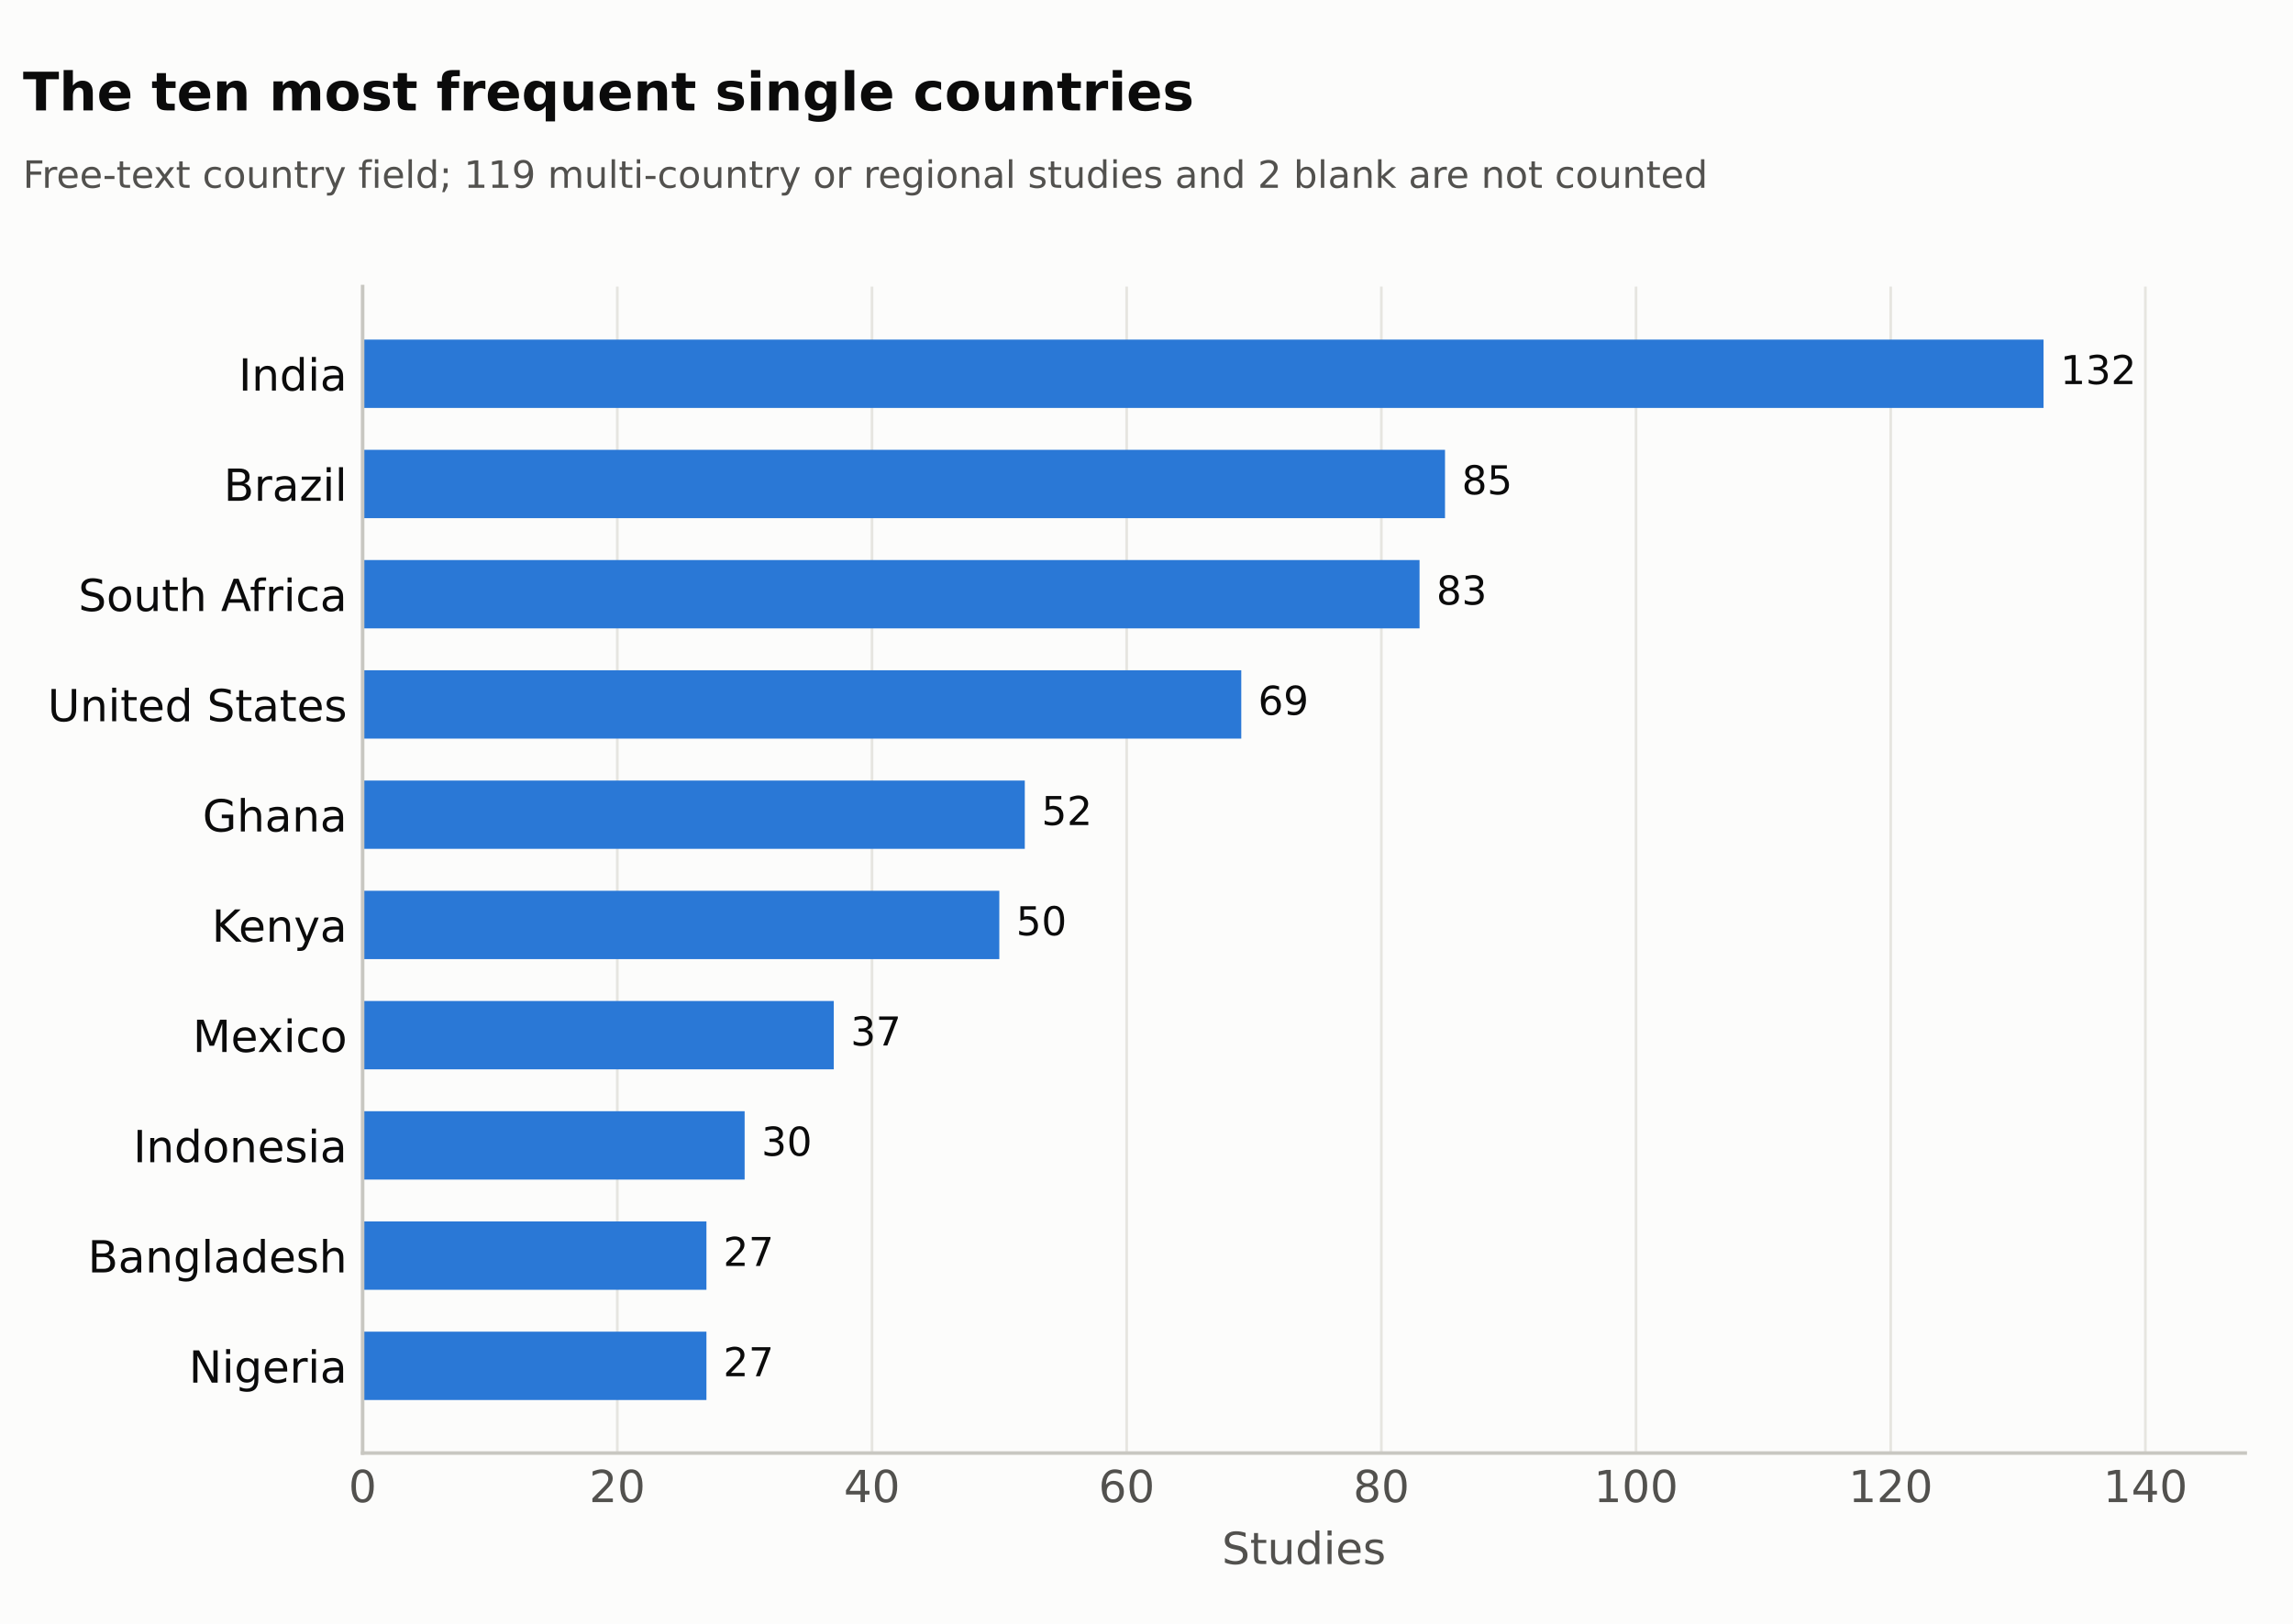
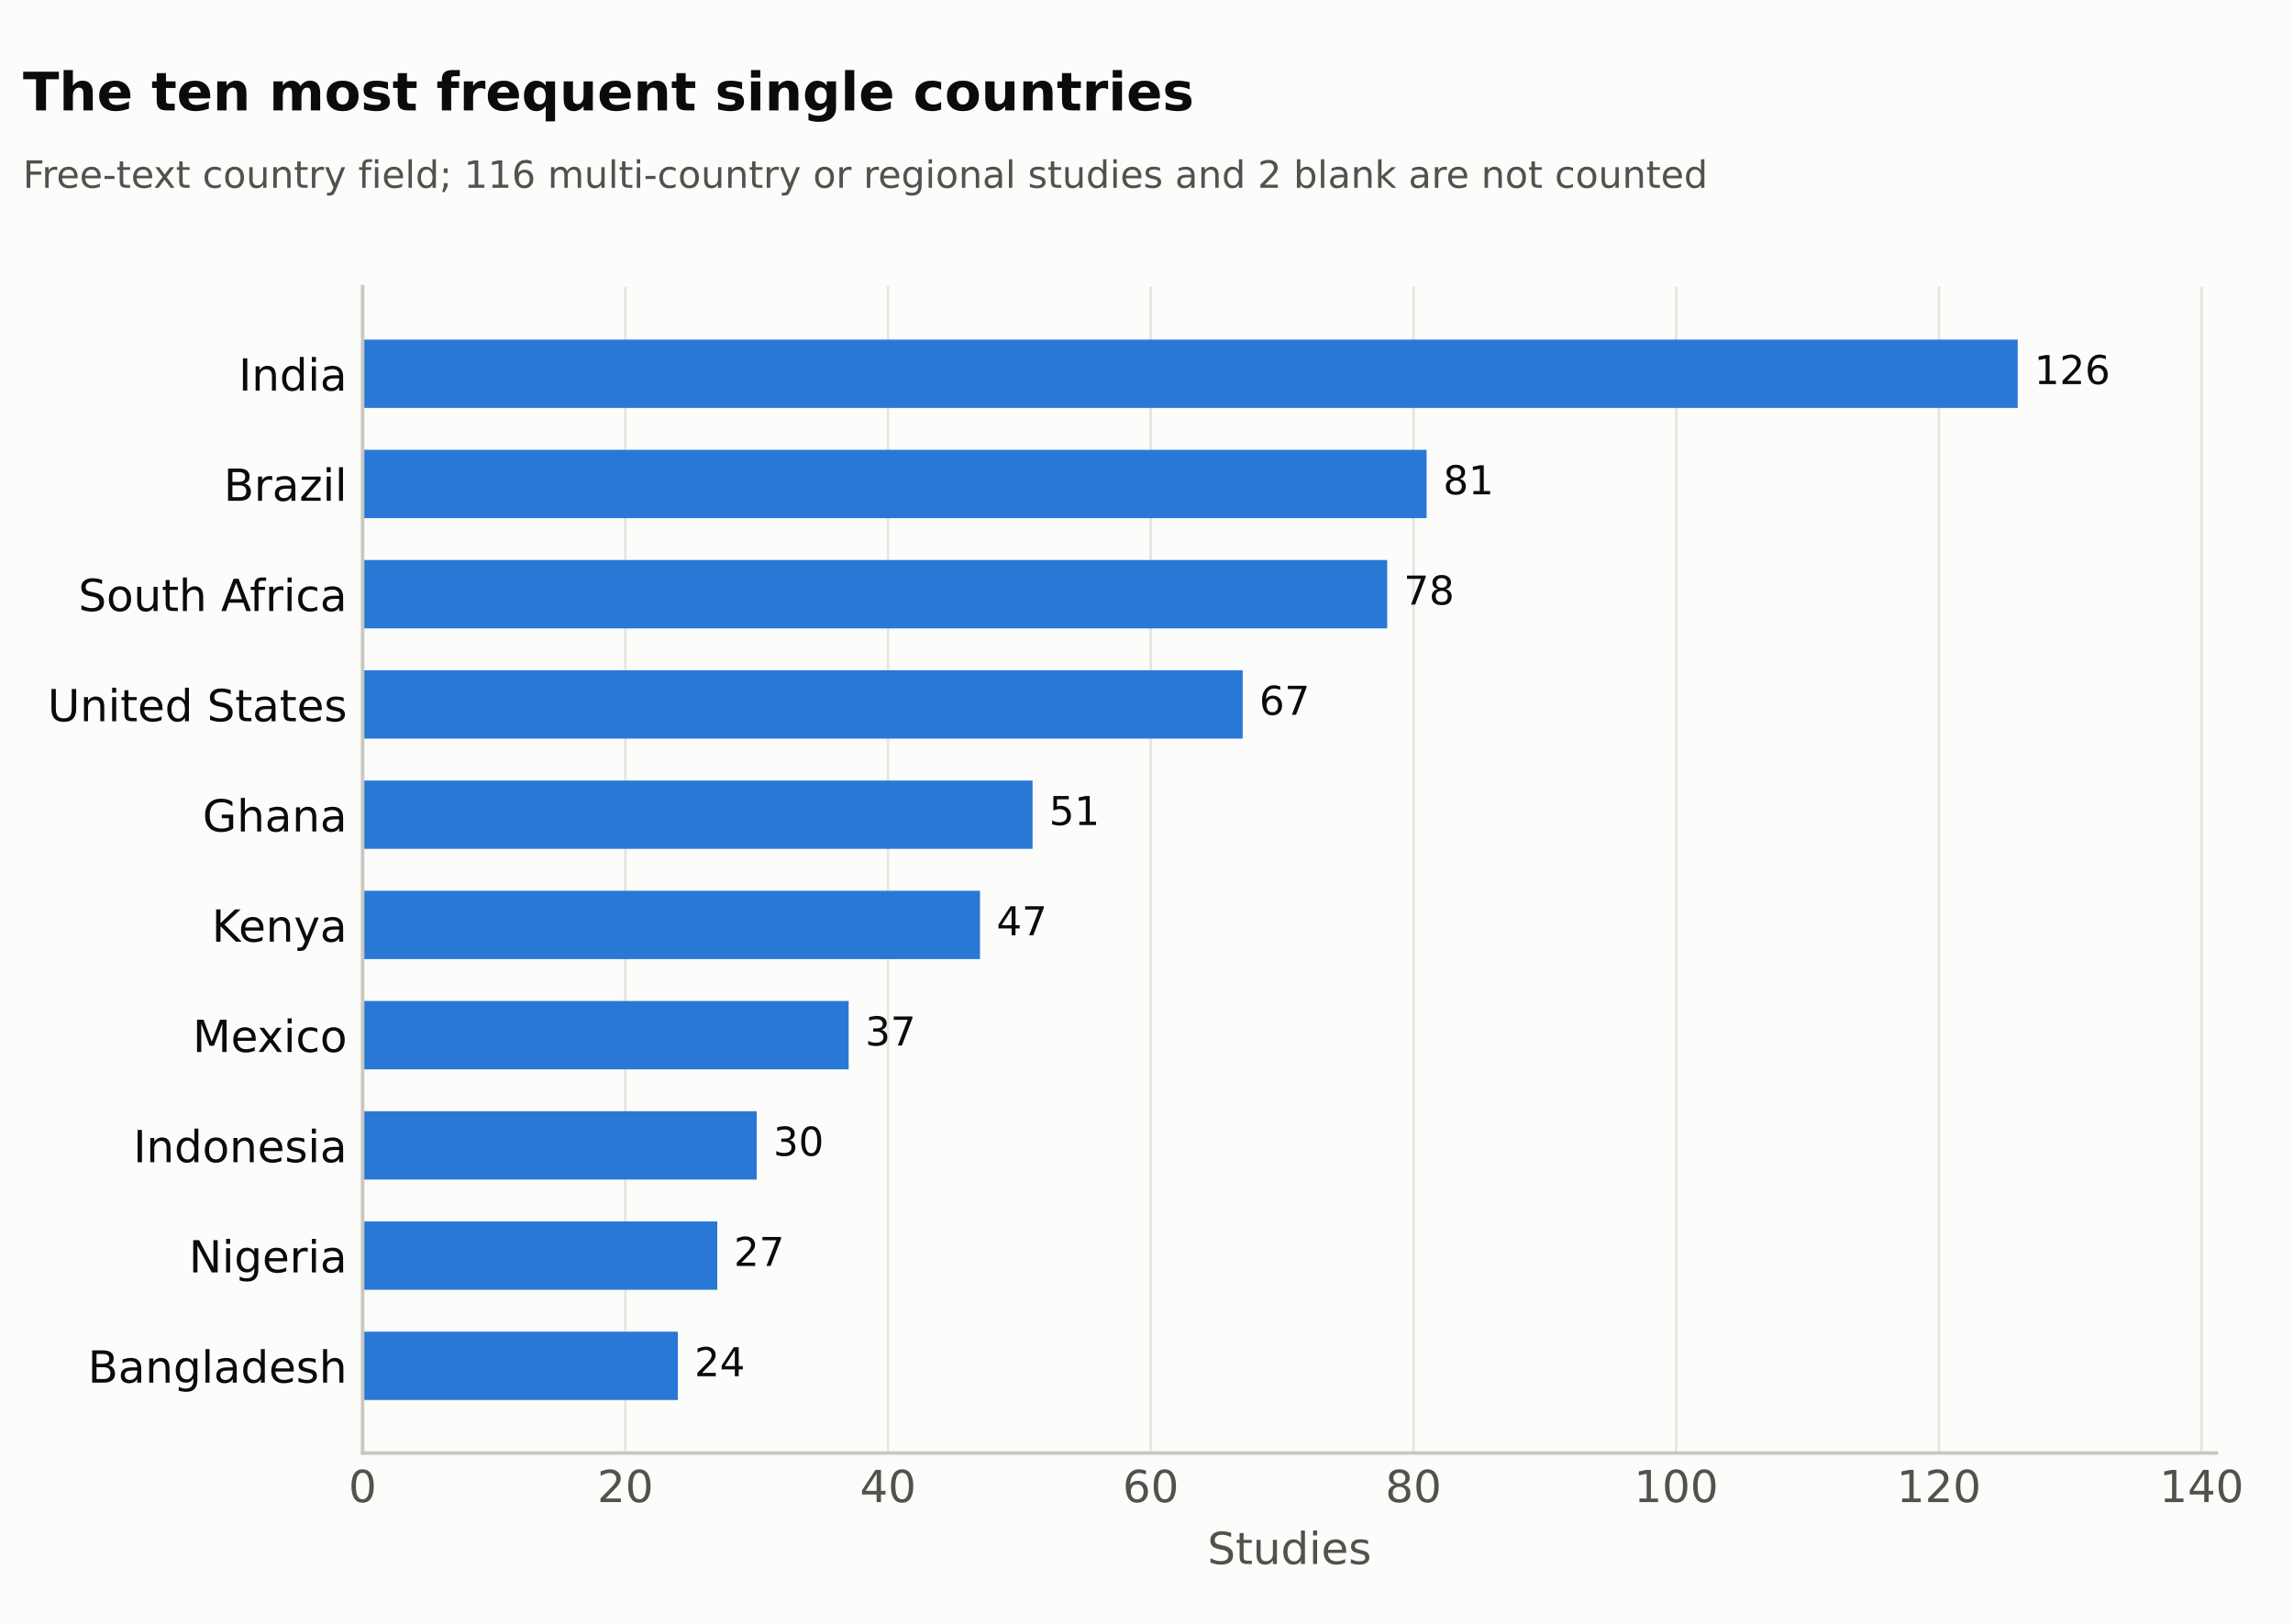
<svg xmlns="http://www.w3.org/2000/svg" width="518.4pt" height="367.2pt" viewBox="0 0 518.4 367.2" version="1.1">
  <defs>
    <style type="text/css">*{stroke-linejoin: round; stroke-linecap: butt}</style>
  </defs>
  <g id="figure_1">
    <g id="patch_1">
      <path d="M 0 367.2  L 518.4 367.2  L 518.4 0  L 0 0  z " style="fill: #fcfcfb" />
    </g>
    <g id="axes_1">
      <g id="patch_2">
-         <path d="M 81.98 328.578  L 507.6 328.578  L 507.6 64.8  L 81.98 64.8  z " style="fill: #fcfcfb" />
+         <path d="M 81.98 328.578  L 501.069 328.578  L 501.069 64.8  L 81.98 64.8  z " style="fill: #fcfcfb" />
      </g>
      <g id="matplotlib.axis_1">
        <g id="xtick_1">
          <g id="line2d_1">
-             <path d="M 81.98 328.578  L 81.98 64.8  " clip-path="url(#p119265ada1)" style="fill: none; stroke: #e6e5e0; stroke-width: 0.6; stroke-linecap: square" />
+             <path d="M 81.98 328.578  L 81.98 64.8  " clip-path="url(#pe6fd620306)" style="fill: none; stroke: #e6e5e0; stroke-width: 0.6; stroke-linecap: square" />
          </g>
          <g id="line2d_2" />
          <g id="text_1">
            <text style="font-size: 10px; font-family: 'DejaVu Sans', 'Bitstream Vera Sans', 'Computer Modern Sans Serif', 'Lucida Grande', 'Verdana', 'Geneva', 'Lucid', 'Arial', 'Helvetica', 'Avant Garde', sans-serif; text-anchor: middle; fill: #52514e" x="81.98" y="339.675" transform="rotate(-0 81.98 339.6753)">0</text>
          </g>
        </g>
        <g id="xtick_2">
          <g id="line2d_3">
-             <path d="M 139.558 328.578  L 139.558 64.8  " clip-path="url(#p119265ada1)" style="fill: none; stroke: #e6e5e0; stroke-width: 0.6; stroke-linecap: square" />
+             <path d="M 141.375 328.578  L 141.375 64.8  " clip-path="url(#pe6fd620306)" style="fill: none; stroke: #e6e5e0; stroke-width: 0.6; stroke-linecap: square" />
          </g>
          <g id="line2d_4" />
          <g id="text_2">
-             <text style="font-size: 10px; font-family: 'DejaVu Sans', 'Bitstream Vera Sans', 'Computer Modern Sans Serif', 'Lucida Grande', 'Verdana', 'Geneva', 'Lucid', 'Arial', 'Helvetica', 'Avant Garde', sans-serif; text-anchor: middle; fill: #52514e" x="139.558" y="339.675" transform="rotate(-0 139.5585 339.6753)">20</text>
+             <text style="font-size: 10px; font-family: 'DejaVu Sans', 'Bitstream Vera Sans', 'Computer Modern Sans Serif', 'Lucida Grande', 'Verdana', 'Geneva', 'Lucid', 'Arial', 'Helvetica', 'Avant Garde', sans-serif; text-anchor: middle; fill: #52514e" x="141.375" y="339.675" transform="rotate(-0 141.3746 339.6753)">20</text>
          </g>
        </g>
        <g id="xtick_3">
          <g id="line2d_5">
-             <path d="M 197.137 328.578  L 197.137 64.8  " clip-path="url(#p119265ada1)" style="fill: none; stroke: #e6e5e0; stroke-width: 0.6; stroke-linecap: square" />
+             <path d="M 200.769 328.578  L 200.769 64.8  " clip-path="url(#pe6fd620306)" style="fill: none; stroke: #e6e5e0; stroke-width: 0.6; stroke-linecap: square" />
          </g>
          <g id="line2d_6" />
          <g id="text_3">
-             <text style="font-size: 10px; font-family: 'DejaVu Sans', 'Bitstream Vera Sans', 'Computer Modern Sans Serif', 'Lucida Grande', 'Verdana', 'Geneva', 'Lucid', 'Arial', 'Helvetica', 'Avant Garde', sans-serif; text-anchor: middle; fill: #52514e" x="197.137" y="339.675" transform="rotate(-0 197.1369 339.6753)">40</text>
+             <text style="font-size: 10px; font-family: 'DejaVu Sans', 'Bitstream Vera Sans', 'Computer Modern Sans Serif', 'Lucida Grande', 'Verdana', 'Geneva', 'Lucid', 'Arial', 'Helvetica', 'Avant Garde', sans-serif; text-anchor: middle; fill: #52514e" x="200.769" y="339.675" transform="rotate(-0 200.7693 339.6753)">40</text>
          </g>
        </g>
        <g id="xtick_4">
          <g id="line2d_7">
-             <path d="M 254.715 328.578  L 254.715 64.8  " clip-path="url(#p119265ada1)" style="fill: none; stroke: #e6e5e0; stroke-width: 0.6; stroke-linecap: square" />
+             <path d="M 260.164 328.578  L 260.164 64.8  " clip-path="url(#pe6fd620306)" style="fill: none; stroke: #e6e5e0; stroke-width: 0.6; stroke-linecap: square" />
          </g>
          <g id="line2d_8" />
          <g id="text_4">
-             <text style="font-size: 10px; font-family: 'DejaVu Sans', 'Bitstream Vera Sans', 'Computer Modern Sans Serif', 'Lucida Grande', 'Verdana', 'Geneva', 'Lucid', 'Arial', 'Helvetica', 'Avant Garde', sans-serif; text-anchor: middle; fill: #52514e" x="254.715" y="339.675" transform="rotate(-0 254.7154 339.6753)">60</text>
+             <text style="font-size: 10px; font-family: 'DejaVu Sans', 'Bitstream Vera Sans', 'Computer Modern Sans Serif', 'Lucida Grande', 'Verdana', 'Geneva', 'Lucid', 'Arial', 'Helvetica', 'Avant Garde', sans-serif; text-anchor: middle; fill: #52514e" x="260.164" y="339.675" transform="rotate(-0 260.1639 339.6753)">60</text>
          </g>
        </g>
        <g id="xtick_5">
          <g id="line2d_9">
-             <path d="M 312.294 328.578  L 312.294 64.8  " clip-path="url(#p119265ada1)" style="fill: none; stroke: #e6e5e0; stroke-width: 0.6; stroke-linecap: square" />
+             <path d="M 319.559 328.578  L 319.559 64.8  " clip-path="url(#pe6fd620306)" style="fill: none; stroke: #e6e5e0; stroke-width: 0.6; stroke-linecap: square" />
          </g>
          <g id="line2d_10" />
          <g id="text_5">
-             <text style="font-size: 10px; font-family: 'DejaVu Sans', 'Bitstream Vera Sans', 'Computer Modern Sans Serif', 'Lucida Grande', 'Verdana', 'Geneva', 'Lucid', 'Arial', 'Helvetica', 'Avant Garde', sans-serif; text-anchor: middle; fill: #52514e" x="312.294" y="339.675" transform="rotate(-0 312.2939 339.6753)">80</text>
+             <text style="font-size: 10px; font-family: 'DejaVu Sans', 'Bitstream Vera Sans', 'Computer Modern Sans Serif', 'Lucida Grande', 'Verdana', 'Geneva', 'Lucid', 'Arial', 'Helvetica', 'Avant Garde', sans-serif; text-anchor: middle; fill: #52514e" x="319.559" y="339.675" transform="rotate(-0 319.5586 339.6753)">80</text>
          </g>
        </g>
        <g id="xtick_6">
          <g id="line2d_11">
-             <path d="M 369.872 328.578  L 369.872 64.8  " clip-path="url(#p119265ada1)" style="fill: none; stroke: #e6e5e0; stroke-width: 0.6; stroke-linecap: square" />
+             <path d="M 378.953 328.578  L 378.953 64.8  " clip-path="url(#pe6fd620306)" style="fill: none; stroke: #e6e5e0; stroke-width: 0.6; stroke-linecap: square" />
          </g>
          <g id="line2d_12" />
          <g id="text_6">
-             <text style="font-size: 10px; font-family: 'DejaVu Sans', 'Bitstream Vera Sans', 'Computer Modern Sans Serif', 'Lucida Grande', 'Verdana', 'Geneva', 'Lucid', 'Arial', 'Helvetica', 'Avant Garde', sans-serif; text-anchor: middle; fill: #52514e" x="369.872" y="339.675" transform="rotate(-0 369.8723 339.6753)">100</text>
+             <text style="font-size: 10px; font-family: 'DejaVu Sans', 'Bitstream Vera Sans', 'Computer Modern Sans Serif', 'Lucida Grande', 'Verdana', 'Geneva', 'Lucid', 'Arial', 'Helvetica', 'Avant Garde', sans-serif; text-anchor: middle; fill: #52514e" x="378.953" y="339.675" transform="rotate(-0 378.9532 339.6753)">100</text>
          </g>
        </g>
        <g id="xtick_7">
          <g id="line2d_13">
-             <path d="M 427.451 328.578  L 427.451 64.8  " clip-path="url(#p119265ada1)" style="fill: none; stroke: #e6e5e0; stroke-width: 0.6; stroke-linecap: square" />
+             <path d="M 438.348 328.578  L 438.348 64.8  " clip-path="url(#pe6fd620306)" style="fill: none; stroke: #e6e5e0; stroke-width: 0.6; stroke-linecap: square" />
          </g>
          <g id="line2d_14" />
          <g id="text_7">
-             <text style="font-size: 10px; font-family: 'DejaVu Sans', 'Bitstream Vera Sans', 'Computer Modern Sans Serif', 'Lucida Grande', 'Verdana', 'Geneva', 'Lucid', 'Arial', 'Helvetica', 'Avant Garde', sans-serif; text-anchor: middle; fill: #52514e" x="427.451" y="339.675" transform="rotate(-0 427.4508 339.6753)">120</text>
+             <text style="font-size: 10px; font-family: 'DejaVu Sans', 'Bitstream Vera Sans', 'Computer Modern Sans Serif', 'Lucida Grande', 'Verdana', 'Geneva', 'Lucid', 'Arial', 'Helvetica', 'Avant Garde', sans-serif; text-anchor: middle; fill: #52514e" x="438.348" y="339.675" transform="rotate(-0 438.3478 339.6753)">120</text>
          </g>
        </g>
        <g id="xtick_8">
          <g id="line2d_15">
-             <path d="M 485.029 328.578  L 485.029 64.8  " clip-path="url(#p119265ada1)" style="fill: none; stroke: #e6e5e0; stroke-width: 0.6; stroke-linecap: square" />
+             <path d="M 497.742 328.578  L 497.742 64.8  " clip-path="url(#pe6fd620306)" style="fill: none; stroke: #e6e5e0; stroke-width: 0.6; stroke-linecap: square" />
          </g>
          <g id="line2d_16" />
          <g id="text_8">
-             <text style="font-size: 10px; font-family: 'DejaVu Sans', 'Bitstream Vera Sans', 'Computer Modern Sans Serif', 'Lucida Grande', 'Verdana', 'Geneva', 'Lucid', 'Arial', 'Helvetica', 'Avant Garde', sans-serif; text-anchor: middle; fill: #52514e" x="485.029" y="339.675" transform="rotate(-0 485.0292 339.6753)">140</text>
+             <text style="font-size: 10px; font-family: 'DejaVu Sans', 'Bitstream Vera Sans', 'Computer Modern Sans Serif', 'Lucida Grande', 'Verdana', 'Geneva', 'Lucid', 'Arial', 'Helvetica', 'Avant Garde', sans-serif; text-anchor: middle; fill: #52514e" x="497.742" y="339.675" transform="rotate(-0 497.7425 339.6753)">140</text>
          </g>
        </g>
        <g id="text_9">
-           <text style="font-size: 10px; font-family: 'DejaVu Sans', 'Bitstream Vera Sans', 'Computer Modern Sans Serif', 'Lucida Grande', 'Verdana', 'Geneva', 'Lucid', 'Arial', 'Helvetica', 'Avant Garde', sans-serif; text-anchor: middle; fill: #52514e" x="294.79" y="353.676" transform="rotate(-0 294.79 353.6761)">Studies</text>
+           <text style="font-size: 10px; font-family: 'DejaVu Sans', 'Bitstream Vera Sans', 'Computer Modern Sans Serif', 'Lucida Grande', 'Verdana', 'Geneva', 'Lucid', 'Arial', 'Helvetica', 'Avant Garde', sans-serif; text-anchor: middle; fill: #52514e" x="291.524" y="353.676" transform="rotate(-0 291.5243 353.6761)">Studies</text>
        </g>
      </g>
      <g id="matplotlib.axis_2">
        <g id="ytick_1">
          <g id="line2d_17" />
          <g id="text_10">
            <text style="font-size: 10px; font-family: 'DejaVu Sans', 'Bitstream Vera Sans', 'Computer Modern Sans Serif', 'Lucida Grande', 'Verdana', 'Geneva', 'Lucid', 'Arial', 'Helvetica', 'Avant Garde', sans-serif; text-anchor: end; fill: #0b0b0b" x="78.48" y="88.316" transform="rotate(-0 78.48 88.31649)">India</text>
          </g>
        </g>
        <g id="ytick_2">
          <g id="line2d_18" />
          <g id="text_11">
            <text style="font-size: 10px; font-family: 'DejaVu Sans', 'Bitstream Vera Sans', 'Computer Modern Sans Serif', 'Lucida Grande', 'Verdana', 'Geneva', 'Lucid', 'Arial', 'Helvetica', 'Avant Garde', sans-serif; text-anchor: end; fill: #0b0b0b" x="78.48" y="113.243" transform="rotate(-0 78.48 113.2435)">Brazil</text>
          </g>
        </g>
        <g id="ytick_3">
          <g id="line2d_19" />
          <g id="text_12">
            <text style="font-size: 10px; font-family: 'DejaVu Sans', 'Bitstream Vera Sans', 'Computer Modern Sans Serif', 'Lucida Grande', 'Verdana', 'Geneva', 'Lucid', 'Arial', 'Helvetica', 'Avant Garde', sans-serif; text-anchor: end; fill: #0b0b0b" x="78.48" y="138.171" transform="rotate(-0 78.48 138.1705)">South Africa</text>
          </g>
        </g>
        <g id="ytick_4">
          <g id="line2d_20" />
          <g id="text_13">
            <text style="font-size: 10px; font-family: 'DejaVu Sans', 'Bitstream Vera Sans', 'Computer Modern Sans Serif', 'Lucida Grande', 'Verdana', 'Geneva', 'Lucid', 'Arial', 'Helvetica', 'Avant Garde', sans-serif; text-anchor: end; fill: #0b0b0b" x="78.48" y="163.098" transform="rotate(-0 78.48 163.0975)">United States</text>
          </g>
        </g>
        <g id="ytick_5">
          <g id="line2d_21" />
          <g id="text_14">
            <text style="font-size: 10px; font-family: 'DejaVu Sans', 'Bitstream Vera Sans', 'Computer Modern Sans Serif', 'Lucida Grande', 'Verdana', 'Geneva', 'Lucid', 'Arial', 'Helvetica', 'Avant Garde', sans-serif; text-anchor: end; fill: #0b0b0b" x="78.48" y="188.025" transform="rotate(-0 78.48 188.0245)">Ghana</text>
          </g>
        </g>
        <g id="ytick_6">
          <g id="line2d_22" />
          <g id="text_15">
            <text style="font-size: 10px; font-family: 'DejaVu Sans', 'Bitstream Vera Sans', 'Computer Modern Sans Serif', 'Lucida Grande', 'Verdana', 'Geneva', 'Lucid', 'Arial', 'Helvetica', 'Avant Garde', sans-serif; text-anchor: end; fill: #0b0b0b" x="78.48" y="212.951" transform="rotate(-0 78.48 212.9512)">Kenya</text>
          </g>
        </g>
        <g id="ytick_7">
          <g id="line2d_23" />
          <g id="text_16">
            <text style="font-size: 10px; font-family: 'DejaVu Sans', 'Bitstream Vera Sans', 'Computer Modern Sans Serif', 'Lucida Grande', 'Verdana', 'Geneva', 'Lucid', 'Arial', 'Helvetica', 'Avant Garde', sans-serif; text-anchor: end; fill: #0b0b0b" x="78.48" y="237.879" transform="rotate(-0 78.48 237.8786)">Mexico</text>
          </g>
        </g>
        <g id="ytick_8">
          <g id="line2d_24" />
          <g id="text_17">
            <text style="font-size: 10px; font-family: 'DejaVu Sans', 'Bitstream Vera Sans', 'Computer Modern Sans Serif', 'Lucida Grande', 'Verdana', 'Geneva', 'Lucid', 'Arial', 'Helvetica', 'Avant Garde', sans-serif; text-anchor: end; fill: #0b0b0b" x="78.48" y="262.806" transform="rotate(-0 78.48 262.8056)">Indonesia</text>
          </g>
        </g>
        <g id="ytick_9">
          <g id="line2d_25" />
          <g id="text_18">
-             <text style="font-size: 10px; font-family: 'DejaVu Sans', 'Bitstream Vera Sans', 'Computer Modern Sans Serif', 'Lucida Grande', 'Verdana', 'Geneva', 'Lucid', 'Arial', 'Helvetica', 'Avant Garde', sans-serif; text-anchor: end; fill: #0b0b0b" x="78.48" y="287.733" transform="rotate(-0 78.48 287.7326)">Bangladesh</text>
+             <text style="font-size: 10px; font-family: 'DejaVu Sans', 'Bitstream Vera Sans', 'Computer Modern Sans Serif', 'Lucida Grande', 'Verdana', 'Geneva', 'Lucid', 'Arial', 'Helvetica', 'Avant Garde', sans-serif; text-anchor: end; fill: #0b0b0b" x="78.48" y="287.733" transform="rotate(-0 78.48 287.7326)">Nigeria</text>
          </g>
        </g>
        <g id="ytick_10">
          <g id="line2d_26" />
          <g id="text_19">
-             <text style="font-size: 10px; font-family: 'DejaVu Sans', 'Bitstream Vera Sans', 'Computer Modern Sans Serif', 'Lucida Grande', 'Verdana', 'Geneva', 'Lucid', 'Arial', 'Helvetica', 'Avant Garde', sans-serif; text-anchor: end; fill: #0b0b0b" x="78.48" y="312.66" transform="rotate(-0 78.48 312.6596)">Nigeria</text>
+             <text style="font-size: 10px; font-family: 'DejaVu Sans', 'Bitstream Vera Sans', 'Computer Modern Sans Serif', 'Lucida Grande', 'Verdana', 'Geneva', 'Lucid', 'Arial', 'Helvetica', 'Avant Garde', sans-serif; text-anchor: end; fill: #0b0b0b" x="78.48" y="312.66" transform="rotate(-0 78.48 312.6596)">Bangladesh</text>
          </g>
        </g>
      </g>
      <g id="patch_3">
-         <path d="M 81.98 76.79  L 461.998 76.79  L 461.998 92.245  L 81.98 92.245  z " clip-path="url(#p119265ada1)" style="fill: #2a78d6" />
+         <path d="M 81.98 76.79  L 456.166 76.79  L 456.166 92.245  L 81.98 92.245  z " clip-path="url(#pe6fd620306)" style="fill: #2a78d6" />
      </g>
      <g id="patch_4">
-         <path d="M 81.98 101.717  L 326.688 101.717  L 326.688 117.172  L 81.98 117.172  z " clip-path="url(#p119265ada1)" style="fill: #2a78d6" />
+         <path d="M 81.98 101.717  L 322.528 101.717  L 322.528 117.172  L 81.98 117.172  z " clip-path="url(#pe6fd620306)" style="fill: #2a78d6" />
      </g>
      <g id="patch_5">
-         <path d="M 81.98 126.644  L 320.931 126.644  L 320.931 142.099  L 81.98 142.099  z " clip-path="url(#p119265ada1)" style="fill: #2a78d6" />
+         <path d="M 81.98 126.644  L 313.619 126.644  L 313.619 142.099  L 81.98 142.099  z " clip-path="url(#pe6fd620306)" style="fill: #2a78d6" />
      </g>
      <g id="patch_6">
-         <path d="M 81.98 151.571  L 280.626 151.571  L 280.626 167.026  L 81.98 167.026  z " clip-path="url(#p119265ada1)" style="fill: #2a78d6" />
+         <path d="M 81.98 151.571  L 280.952 151.571  L 280.952 167.026  L 81.98 167.026  z " clip-path="url(#pe6fd620306)" style="fill: #2a78d6" />
      </g>
      <g id="patch_7">
-         <path d="M 81.98 176.498  L 231.684 176.498  L 231.684 191.953  L 81.98 191.953  z " clip-path="url(#p119265ada1)" style="fill: #2a78d6" />
+         <path d="M 81.98 176.498  L 233.436 176.498  L 233.436 191.953  L 81.98 191.953  z " clip-path="url(#pe6fd620306)" style="fill: #2a78d6" />
      </g>
      <g id="patch_8">
-         <path d="M 81.98 201.425  L 225.926 201.425  L 225.926 216.88  L 81.98 216.88  z " clip-path="url(#p119265ada1)" style="fill: #2a78d6" />
+         <path d="M 81.98 201.425  L 221.557 201.425  L 221.557 216.88  L 81.98 216.88  z " clip-path="url(#pe6fd620306)" style="fill: #2a78d6" />
      </g>
      <g id="patch_9">
-         <path d="M 81.98 226.352  L 188.5 226.352  L 188.5 241.807  L 81.98 241.807  z " clip-path="url(#p119265ada1)" style="fill: #2a78d6" />
+         <path d="M 81.98 226.352  L 191.86 226.352  L 191.86 241.807  L 81.98 241.807  z " clip-path="url(#pe6fd620306)" style="fill: #2a78d6" />
      </g>
      <g id="patch_10">
-         <path d="M 81.98 251.279  L 168.348 251.279  L 168.348 266.734  L 81.98 266.734  z " clip-path="url(#p119265ada1)" style="fill: #2a78d6" />
+         <path d="M 81.98 251.279  L 171.072 251.279  L 171.072 266.734  L 81.98 266.734  z " clip-path="url(#pe6fd620306)" style="fill: #2a78d6" />
      </g>
      <g id="patch_11">
-         <path d="M 81.98 276.206  L 159.711 276.206  L 159.711 291.661  L 81.98 291.661  z " clip-path="url(#p119265ada1)" style="fill: #2a78d6" />
+         <path d="M 81.98 276.206  L 162.163 276.206  L 162.163 291.661  L 81.98 291.661  z " clip-path="url(#pe6fd620306)" style="fill: #2a78d6" />
      </g>
      <g id="patch_12">
-         <path d="M 81.98 301.133  L 159.711 301.133  L 159.711 316.588  L 81.98 316.588  z " clip-path="url(#p119265ada1)" style="fill: #2a78d6" />
+         <path d="M 81.98 301.133  L 153.254 301.133  L 153.254 316.588  L 81.98 316.588  z " clip-path="url(#pe6fd620306)" style="fill: #2a78d6" />
      </g>
      <g id="patch_13">
        <path d="M 81.98 328.578  L 81.98 64.8  " style="fill: none; stroke: #c8c7c1; stroke-width: 0.8; stroke-linejoin: miter; stroke-linecap: square" />
      </g>
      <g id="patch_14">
-         <path d="M 81.98 328.578  L 507.6 328.578  " style="fill: none; stroke: #c8c7c1; stroke-width: 0.8; stroke-linejoin: miter; stroke-linecap: square" />
+         <path d="M 81.98 328.578  L 501.069 328.578  " style="fill: none; stroke: #c8c7c1; stroke-width: 0.8; stroke-linejoin: miter; stroke-linecap: square" />
      </g>
      <g id="text_20">
-         <text style="font-size: 9px; font-family: 'DejaVu Sans', 'Bitstream Vera Sans', 'Computer Modern Sans Serif', 'Lucida Grande', 'Verdana', 'Geneva', 'Lucid', 'Arial', 'Helvetica', 'Avant Garde', sans-serif; text-anchor: start; fill: #0b0b0b" x="465.798" y="86.855" transform="rotate(-0 465.798 86.85516)">132</text>
+         <text style="font-size: 9px; font-family: 'DejaVu Sans', 'Bitstream Vera Sans', 'Computer Modern Sans Serif', 'Lucida Grande', 'Verdana', 'Geneva', 'Lucid', 'Arial', 'Helvetica', 'Avant Garde', sans-serif; text-anchor: start; fill: #0b0b0b" x="459.908" y="86.855" transform="rotate(-0 459.9081 86.85516)">126</text>
      </g>
      <g id="text_21">
-         <text style="font-size: 9px; font-family: 'DejaVu Sans', 'Bitstream Vera Sans', 'Computer Modern Sans Serif', 'Lucida Grande', 'Verdana', 'Geneva', 'Lucid', 'Arial', 'Helvetica', 'Avant Garde', sans-serif; text-anchor: start; fill: #0b0b0b" x="330.489" y="111.782" transform="rotate(-0 330.4886 111.7822)">85</text>
+         <text style="font-size: 9px; font-family: 'DejaVu Sans', 'Bitstream Vera Sans', 'Computer Modern Sans Serif', 'Lucida Grande', 'Verdana', 'Geneva', 'Lucid', 'Arial', 'Helvetica', 'Avant Garde', sans-serif; text-anchor: start; fill: #0b0b0b" x="326.27" y="111.782" transform="rotate(-0 326.2701 111.7822)">81</text>
      </g>
      <g id="text_22">
-         <text style="font-size: 9px; font-family: 'DejaVu Sans', 'Bitstream Vera Sans', 'Computer Modern Sans Serif', 'Lucida Grande', 'Verdana', 'Geneva', 'Lucid', 'Arial', 'Helvetica', 'Avant Garde', sans-serif; text-anchor: start; fill: #0b0b0b" x="324.731" y="136.709" transform="rotate(-0 324.7308 136.7092)">83</text>
+         <text style="font-size: 9px; font-family: 'DejaVu Sans', 'Bitstream Vera Sans', 'Computer Modern Sans Serif', 'Lucida Grande', 'Verdana', 'Geneva', 'Lucid', 'Arial', 'Helvetica', 'Avant Garde', sans-serif; text-anchor: start; fill: #0b0b0b" x="317.361" y="136.709" transform="rotate(-0 317.361 136.7092)">78</text>
      </g>
      <g id="text_23">
-         <text style="font-size: 9px; font-family: 'DejaVu Sans', 'Bitstream Vera Sans', 'Computer Modern Sans Serif', 'Lucida Grande', 'Verdana', 'Geneva', 'Lucid', 'Arial', 'Helvetica', 'Avant Garde', sans-serif; text-anchor: start; fill: #0b0b0b" x="284.426" y="161.636" transform="rotate(-0 284.4259 161.6362)">69</text>
+         <text style="font-size: 9px; font-family: 'DejaVu Sans', 'Bitstream Vera Sans', 'Computer Modern Sans Serif', 'Lucida Grande', 'Verdana', 'Geneva', 'Lucid', 'Arial', 'Helvetica', 'Avant Garde', sans-serif; text-anchor: start; fill: #0b0b0b" x="284.694" y="161.636" transform="rotate(-0 284.6939 161.6362)">67</text>
      </g>
      <g id="text_24">
-         <text style="font-size: 9px; font-family: 'DejaVu Sans', 'Bitstream Vera Sans', 'Computer Modern Sans Serif', 'Lucida Grande', 'Verdana', 'Geneva', 'Lucid', 'Arial', 'Helvetica', 'Avant Garde', sans-serif; text-anchor: start; fill: #0b0b0b" x="235.484" y="186.563" transform="rotate(-0 235.4842 186.5632)">52</text>
+         <text style="font-size: 9px; font-family: 'DejaVu Sans', 'Bitstream Vera Sans', 'Computer Modern Sans Serif', 'Lucida Grande', 'Verdana', 'Geneva', 'Lucid', 'Arial', 'Helvetica', 'Avant Garde', sans-serif; text-anchor: start; fill: #0b0b0b" x="237.178" y="186.563" transform="rotate(-0 237.1782 186.5632)">51</text>
      </g>
      <g id="text_25">
-         <text style="font-size: 9px; font-family: 'DejaVu Sans', 'Bitstream Vera Sans', 'Computer Modern Sans Serif', 'Lucida Grande', 'Verdana', 'Geneva', 'Lucid', 'Arial', 'Helvetica', 'Avant Garde', sans-serif; text-anchor: start; fill: #0b0b0b" x="229.726" y="211.49" transform="rotate(-0 229.7263 211.4902)">50</text>
+         <text style="font-size: 9px; font-family: 'DejaVu Sans', 'Bitstream Vera Sans', 'Computer Modern Sans Serif', 'Lucida Grande', 'Verdana', 'Geneva', 'Lucid', 'Arial', 'Helvetica', 'Avant Garde', sans-serif; text-anchor: start; fill: #0b0b0b" x="225.299" y="211.49" transform="rotate(-0 225.2993 211.4902)">47</text>
      </g>
      <g id="text_26">
-         <text style="font-size: 9px; font-family: 'DejaVu Sans', 'Bitstream Vera Sans', 'Computer Modern Sans Serif', 'Lucida Grande', 'Verdana', 'Geneva', 'Lucid', 'Arial', 'Helvetica', 'Avant Garde', sans-serif; text-anchor: start; fill: #0b0b0b" x="192.3" y="236.417" transform="rotate(-0 192.3003 236.4172)">37</text>
+         <text style="font-size: 9px; font-family: 'DejaVu Sans', 'Bitstream Vera Sans', 'Computer Modern Sans Serif', 'Lucida Grande', 'Verdana', 'Geneva', 'Lucid', 'Arial', 'Helvetica', 'Avant Garde', sans-serif; text-anchor: start; fill: #0b0b0b" x="195.602" y="236.417" transform="rotate(-0 195.6019 236.4172)">37</text>
      </g>
      <g id="text_27">
-         <text style="font-size: 9px; font-family: 'DejaVu Sans', 'Bitstream Vera Sans', 'Computer Modern Sans Serif', 'Lucida Grande', 'Verdana', 'Geneva', 'Lucid', 'Arial', 'Helvetica', 'Avant Garde', sans-serif; text-anchor: start; fill: #0b0b0b" x="172.148" y="261.344" transform="rotate(-0 172.1479 261.3443)">30</text>
+         <text style="font-size: 9px; font-family: 'DejaVu Sans', 'Bitstream Vera Sans', 'Computer Modern Sans Serif', 'Lucida Grande', 'Verdana', 'Geneva', 'Lucid', 'Arial', 'Helvetica', 'Avant Garde', sans-serif; text-anchor: start; fill: #0b0b0b" x="174.814" y="261.344" transform="rotate(-0 174.8138 261.3443)">30</text>
      </g>
      <g id="text_28">
-         <text style="font-size: 9px; font-family: 'DejaVu Sans', 'Bitstream Vera Sans', 'Computer Modern Sans Serif', 'Lucida Grande', 'Verdana', 'Geneva', 'Lucid', 'Arial', 'Helvetica', 'Avant Garde', sans-serif; text-anchor: start; fill: #0b0b0b" x="163.511" y="286.271" transform="rotate(-0 163.5111 286.2713)">27</text>
+         <text style="font-size: 9px; font-family: 'DejaVu Sans', 'Bitstream Vera Sans', 'Computer Modern Sans Serif', 'Lucida Grande', 'Verdana', 'Geneva', 'Lucid', 'Arial', 'Helvetica', 'Avant Garde', sans-serif; text-anchor: start; fill: #0b0b0b" x="165.905" y="286.271" transform="rotate(-0 165.9046 286.2713)">27</text>
      </g>
      <g id="text_29">
-         <text style="font-size: 9px; font-family: 'DejaVu Sans', 'Bitstream Vera Sans', 'Computer Modern Sans Serif', 'Lucida Grande', 'Verdana', 'Geneva', 'Lucid', 'Arial', 'Helvetica', 'Avant Garde', sans-serif; text-anchor: start; fill: #0b0b0b" x="163.511" y="311.198" transform="rotate(-0 163.5111 311.1983)">27</text>
+         <text style="font-size: 9px; font-family: 'DejaVu Sans', 'Bitstream Vera Sans', 'Computer Modern Sans Serif', 'Lucida Grande', 'Verdana', 'Geneva', 'Lucid', 'Arial', 'Helvetica', 'Avant Garde', sans-serif; text-anchor: start; fill: #0b0b0b" x="156.995" y="311.198" transform="rotate(-0 156.9954 311.1983)">24</text>
      </g>
    </g>
    <g id="text_30">
      <text style="font-weight: 700; font-size: 12px; font-family: 'DejaVu Sans', 'Bitstream Vera Sans', 'Computer Modern Sans Serif', 'Lucida Grande', 'Verdana', 'Geneva', 'Lucid', 'Arial', 'Helvetica', 'Avant Garde', sans-serif; text-anchor: start; fill: #0b0b0b" x="5.184" y="24.958" transform="rotate(-0 5.184 24.95812)">The ten most frequent single countries</text>
    </g>
    <g id="text_31">
-       <text style="font-size: 8.5px; font-family: 'DejaVu Sans', 'Bitstream Vera Sans', 'Computer Modern Sans Serif', 'Lucida Grande', 'Verdana', 'Geneva', 'Lucid', 'Arial', 'Helvetica', 'Avant Garde', sans-serif; text-anchor: start; fill: #52514e" x="5.184" y="42.459" transform="rotate(-0 5.184 42.45867)">Free-text country field; 119 multi-country or regional studies and 2 blank are not counted</text>
+       <text style="font-size: 8.5px; font-family: 'DejaVu Sans', 'Bitstream Vera Sans', 'Computer Modern Sans Serif', 'Lucida Grande', 'Verdana', 'Geneva', 'Lucid', 'Arial', 'Helvetica', 'Avant Garde', sans-serif; text-anchor: start; fill: #52514e" x="5.184" y="42.459" transform="rotate(-0 5.184 42.45867)">Free-text country field; 116 multi-country or regional studies and 2 blank are not counted</text>
    </g>
  </g>
  <defs>
-     <clipPath id="p119265ada1">
-       <rect x="81.98" y="64.8" width="425.62" height="263.778" />
+     <clipPath id="pe6fd620306">
+       <rect x="81.98" y="64.8" width="419.089" height="263.778" />
    </clipPath>
  </defs>
</svg>
